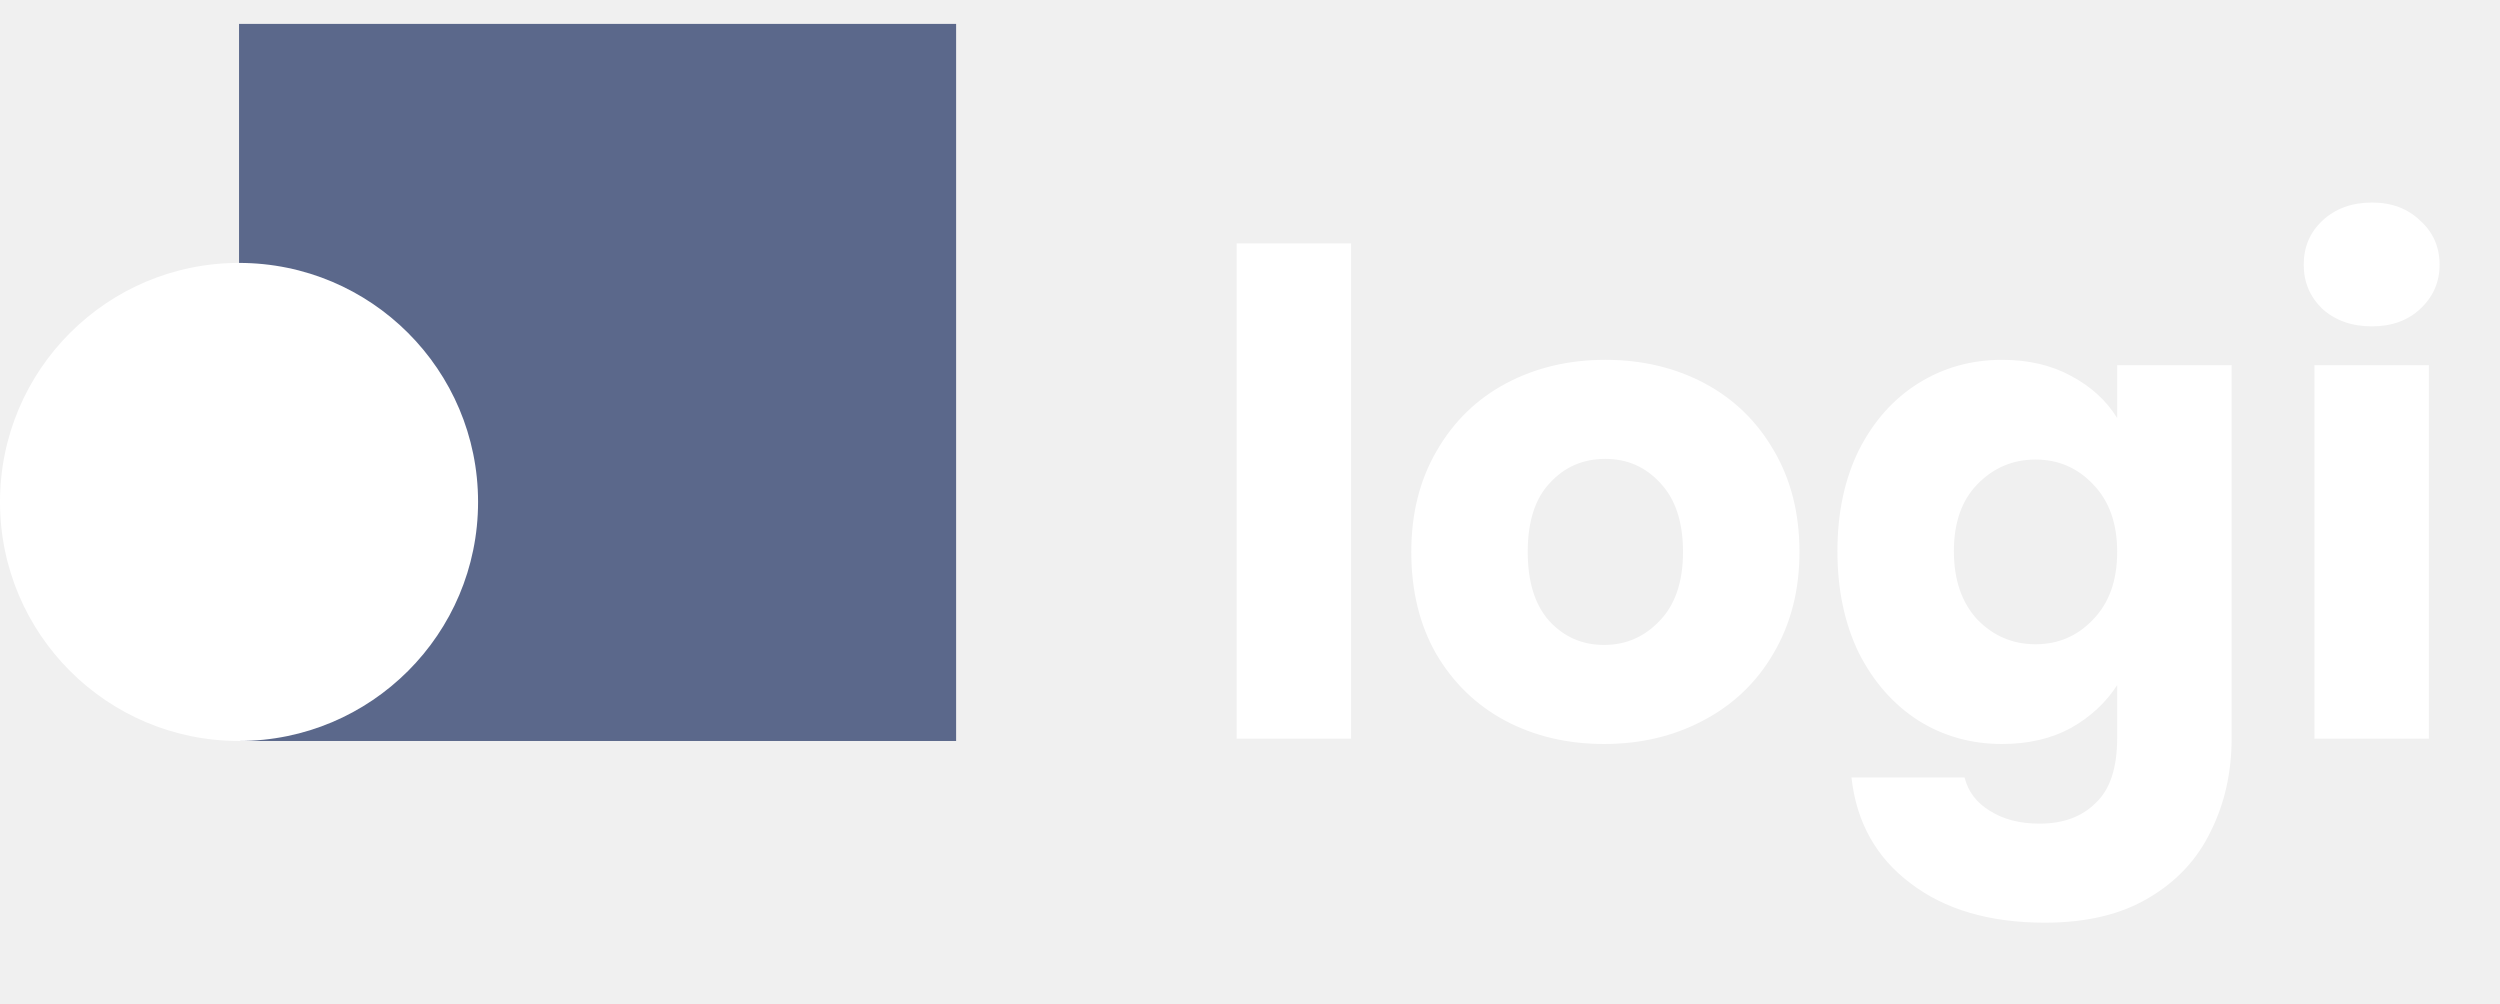
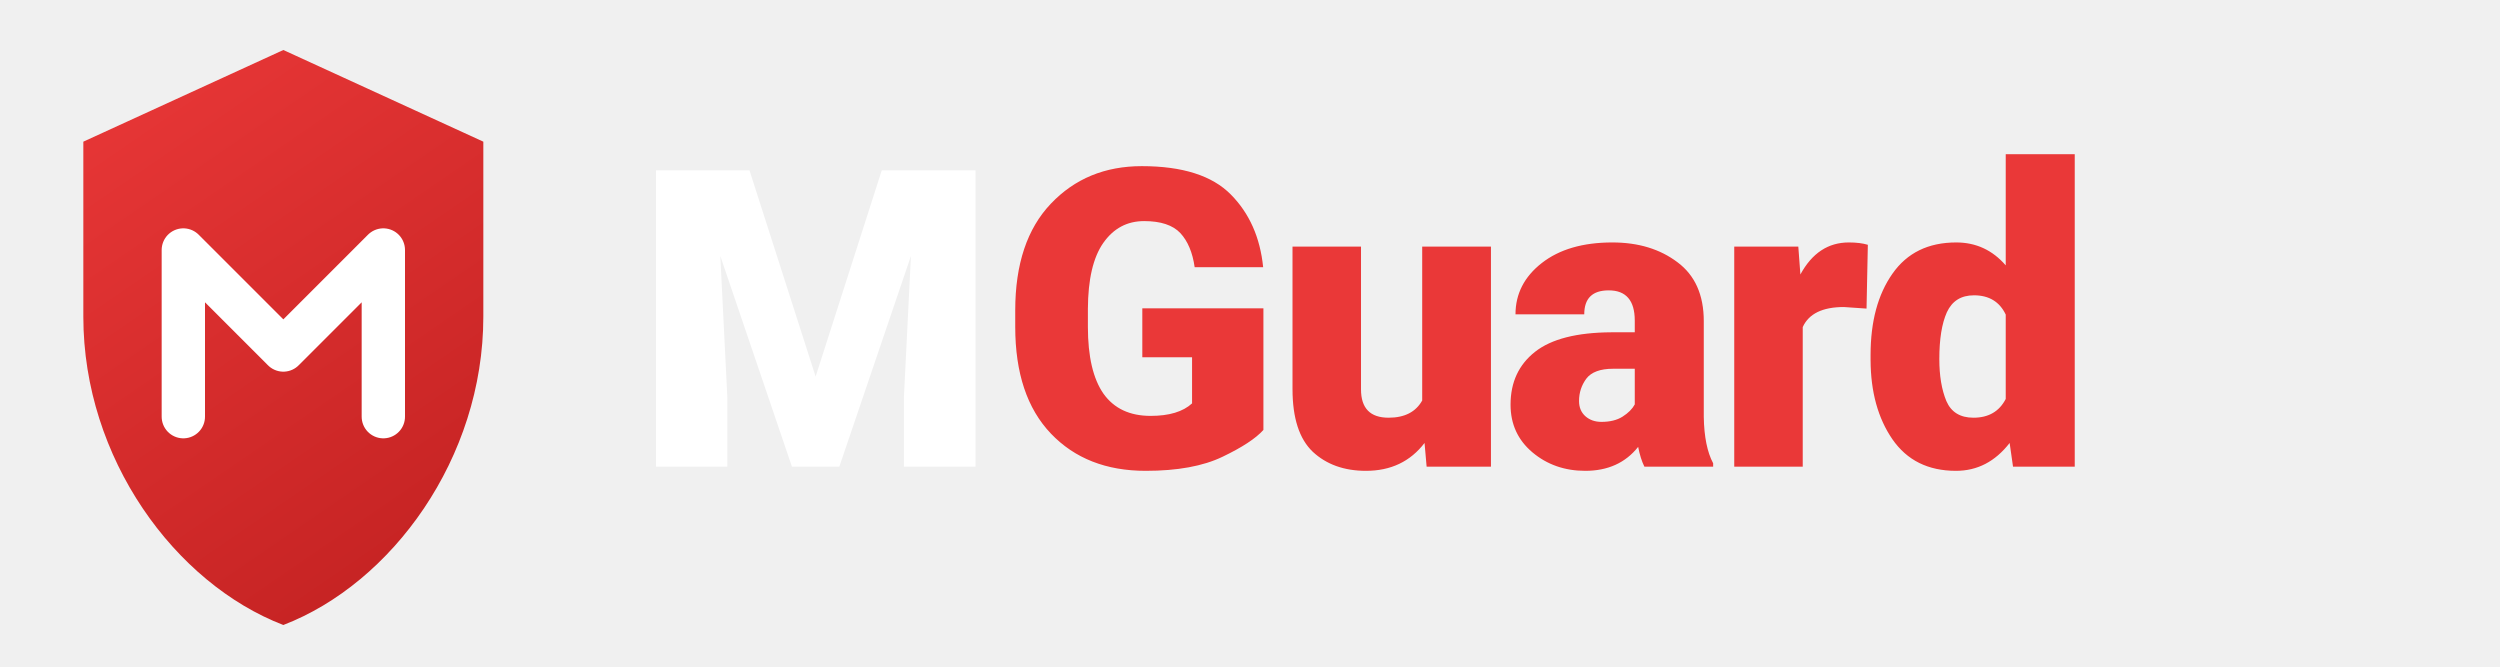
- <svg xmlns="http://www.w3.org/2000/svg" width="132" height="53" viewBox="0 0 132 53" fill="none">
-   <path d="M71.338 12.85V39H65.295V12.85H71.338ZM84.693 39.283C82.761 39.283 81.018 38.87 79.463 38.046C77.931 37.221 76.718 36.043 75.823 34.512C74.951 32.981 74.516 31.19 74.516 29.141C74.516 27.115 74.963 25.336 75.858 23.805C76.754 22.25 77.979 21.06 79.534 20.235C81.088 19.411 82.832 18.999 84.764 18.999C86.695 18.999 88.439 19.411 89.994 20.235C91.549 21.06 92.774 22.25 93.669 23.805C94.564 25.336 95.012 27.115 95.012 29.141C95.012 31.167 94.552 32.957 93.633 34.512C92.738 36.043 91.501 37.221 89.923 38.046C88.368 38.87 86.625 39.283 84.693 39.283ZM84.693 34.053C85.847 34.053 86.825 33.629 87.626 32.781C88.451 31.932 88.863 30.719 88.863 29.141C88.863 27.562 88.462 26.349 87.661 25.501C86.884 24.653 85.918 24.229 84.764 24.229C83.586 24.229 82.608 24.653 81.831 25.501C81.053 26.325 80.664 27.539 80.664 29.141C80.664 30.719 81.041 31.932 81.795 32.781C82.573 33.629 83.538 34.053 84.693 34.053ZM105.709 18.999C107.099 18.999 108.312 19.281 109.349 19.847C110.409 20.412 111.222 21.154 111.787 22.073V19.281H117.83V38.965C117.83 40.779 117.465 42.416 116.735 43.877C116.028 45.361 114.932 46.539 113.448 47.41C111.988 48.282 110.162 48.718 107.971 48.718C105.05 48.718 102.682 48.023 100.868 46.633C99.054 45.267 98.017 43.406 97.758 41.05H103.73C103.919 41.803 104.366 42.392 105.073 42.816C105.78 43.264 106.652 43.488 107.688 43.488C108.937 43.488 109.926 43.123 110.657 42.392C111.41 41.686 111.787 40.543 111.787 38.965V36.173C111.198 37.092 110.386 37.846 109.349 38.435C108.312 39 107.099 39.283 105.709 39.283C104.084 39.283 102.611 38.87 101.292 38.046C99.973 37.198 98.924 36.008 98.147 34.477C97.393 32.922 97.016 31.131 97.016 29.105C97.016 27.079 97.393 25.3 98.147 23.769C98.924 22.238 99.973 21.06 101.292 20.235C102.611 19.411 104.084 18.999 105.709 18.999ZM111.787 29.141C111.787 27.633 111.363 26.443 110.515 25.572C109.691 24.7 108.678 24.264 107.476 24.264C106.275 24.264 105.25 24.7 104.402 25.572C103.577 26.42 103.165 27.598 103.165 29.105C103.165 30.613 103.577 31.815 104.402 32.71C105.25 33.581 106.275 34.017 107.476 34.017C108.678 34.017 109.691 33.581 110.515 32.71C111.363 31.838 111.787 30.648 111.787 29.141ZM125.241 17.232C124.181 17.232 123.309 16.925 122.626 16.313C121.966 15.677 121.637 14.899 121.637 13.98C121.637 13.038 121.966 12.261 122.626 11.648C123.309 11.012 124.181 10.694 125.241 10.694C126.278 10.694 127.126 11.012 127.785 11.648C128.469 12.261 128.81 13.038 128.81 13.98C128.81 14.899 128.469 15.677 127.785 16.313C127.126 16.925 126.278 17.232 125.241 17.232ZM128.245 19.281V39H122.202V19.281H128.245Z" fill="white" />
-   <rect x="12.621" y="1.262" width="37.862" height="37.862" fill="#5B688B" />
-   <circle cx="12.621" cy="26.503" r="12.621" fill="white" />
+ <svg xmlns="http://www.w3.org/2000/svg" width="150" height="40" viewBox="0 0 150 40" fill="none">
+   <defs>
+     <linearGradient id="shieldGradFooter" x1="5" y1="3" x2="29" y2="38" gradientUnits="userSpaceOnUse">
+       <stop offset="0%" stop-color="#EA3838" />
+       <stop offset="100%" stop-color="#C02020" />
+     </linearGradient>
+   </defs>
+   <path d="M17 3L5 8.5V19C5 27.5 10.5 35 17 37.5C23.5 35 29 27.5 29 19V8.5L17 3Z" fill="url(#shieldGradFooter)" />
+   <path d="M11 25V15L17 21L23 15V25" stroke="#FFFFFF" stroke-width="2.6" stroke-linecap="round" stroke-linejoin="round" />
+   <text x="38" y="28" font-family="system-ui, -apple-system, BlinkMacSystemFont, 'Segoe UI', Roboto, sans-serif" font-weight="900" font-size="25" letter-spacing="-0.5px" fill="#FFFFFF">M<tspan fill="#EA3838">Guard</tspan>
+   </text>
</svg>
